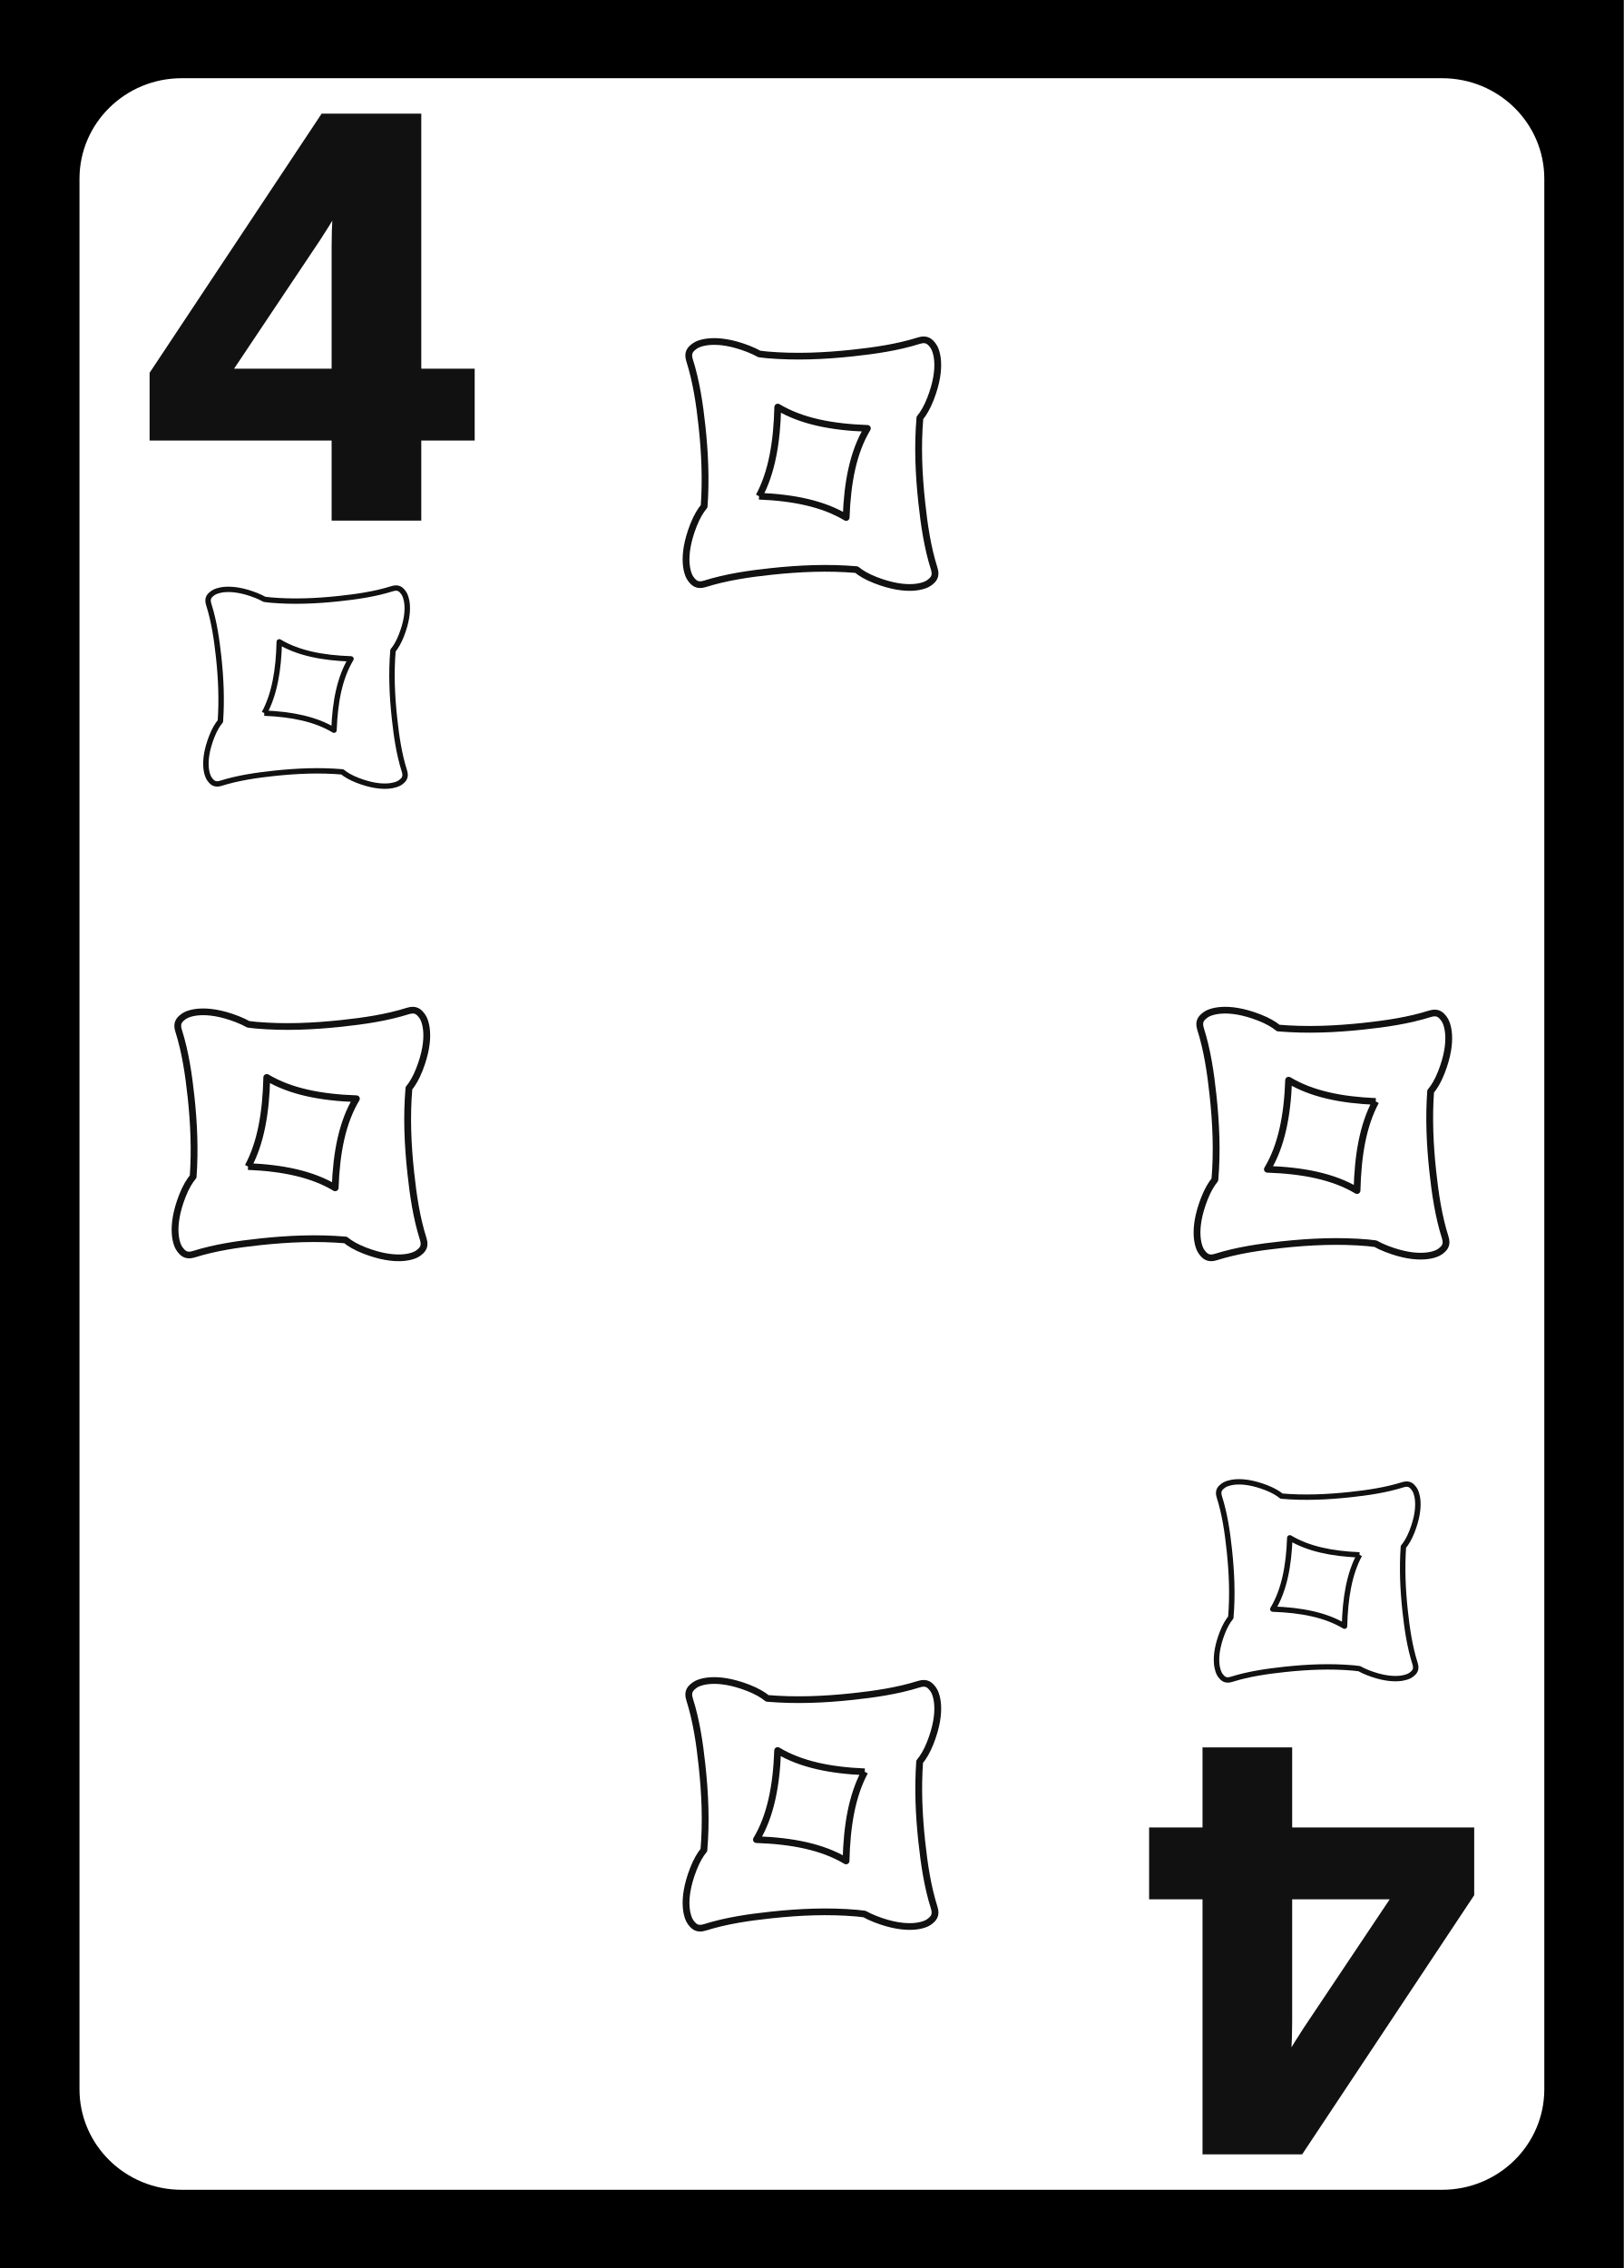
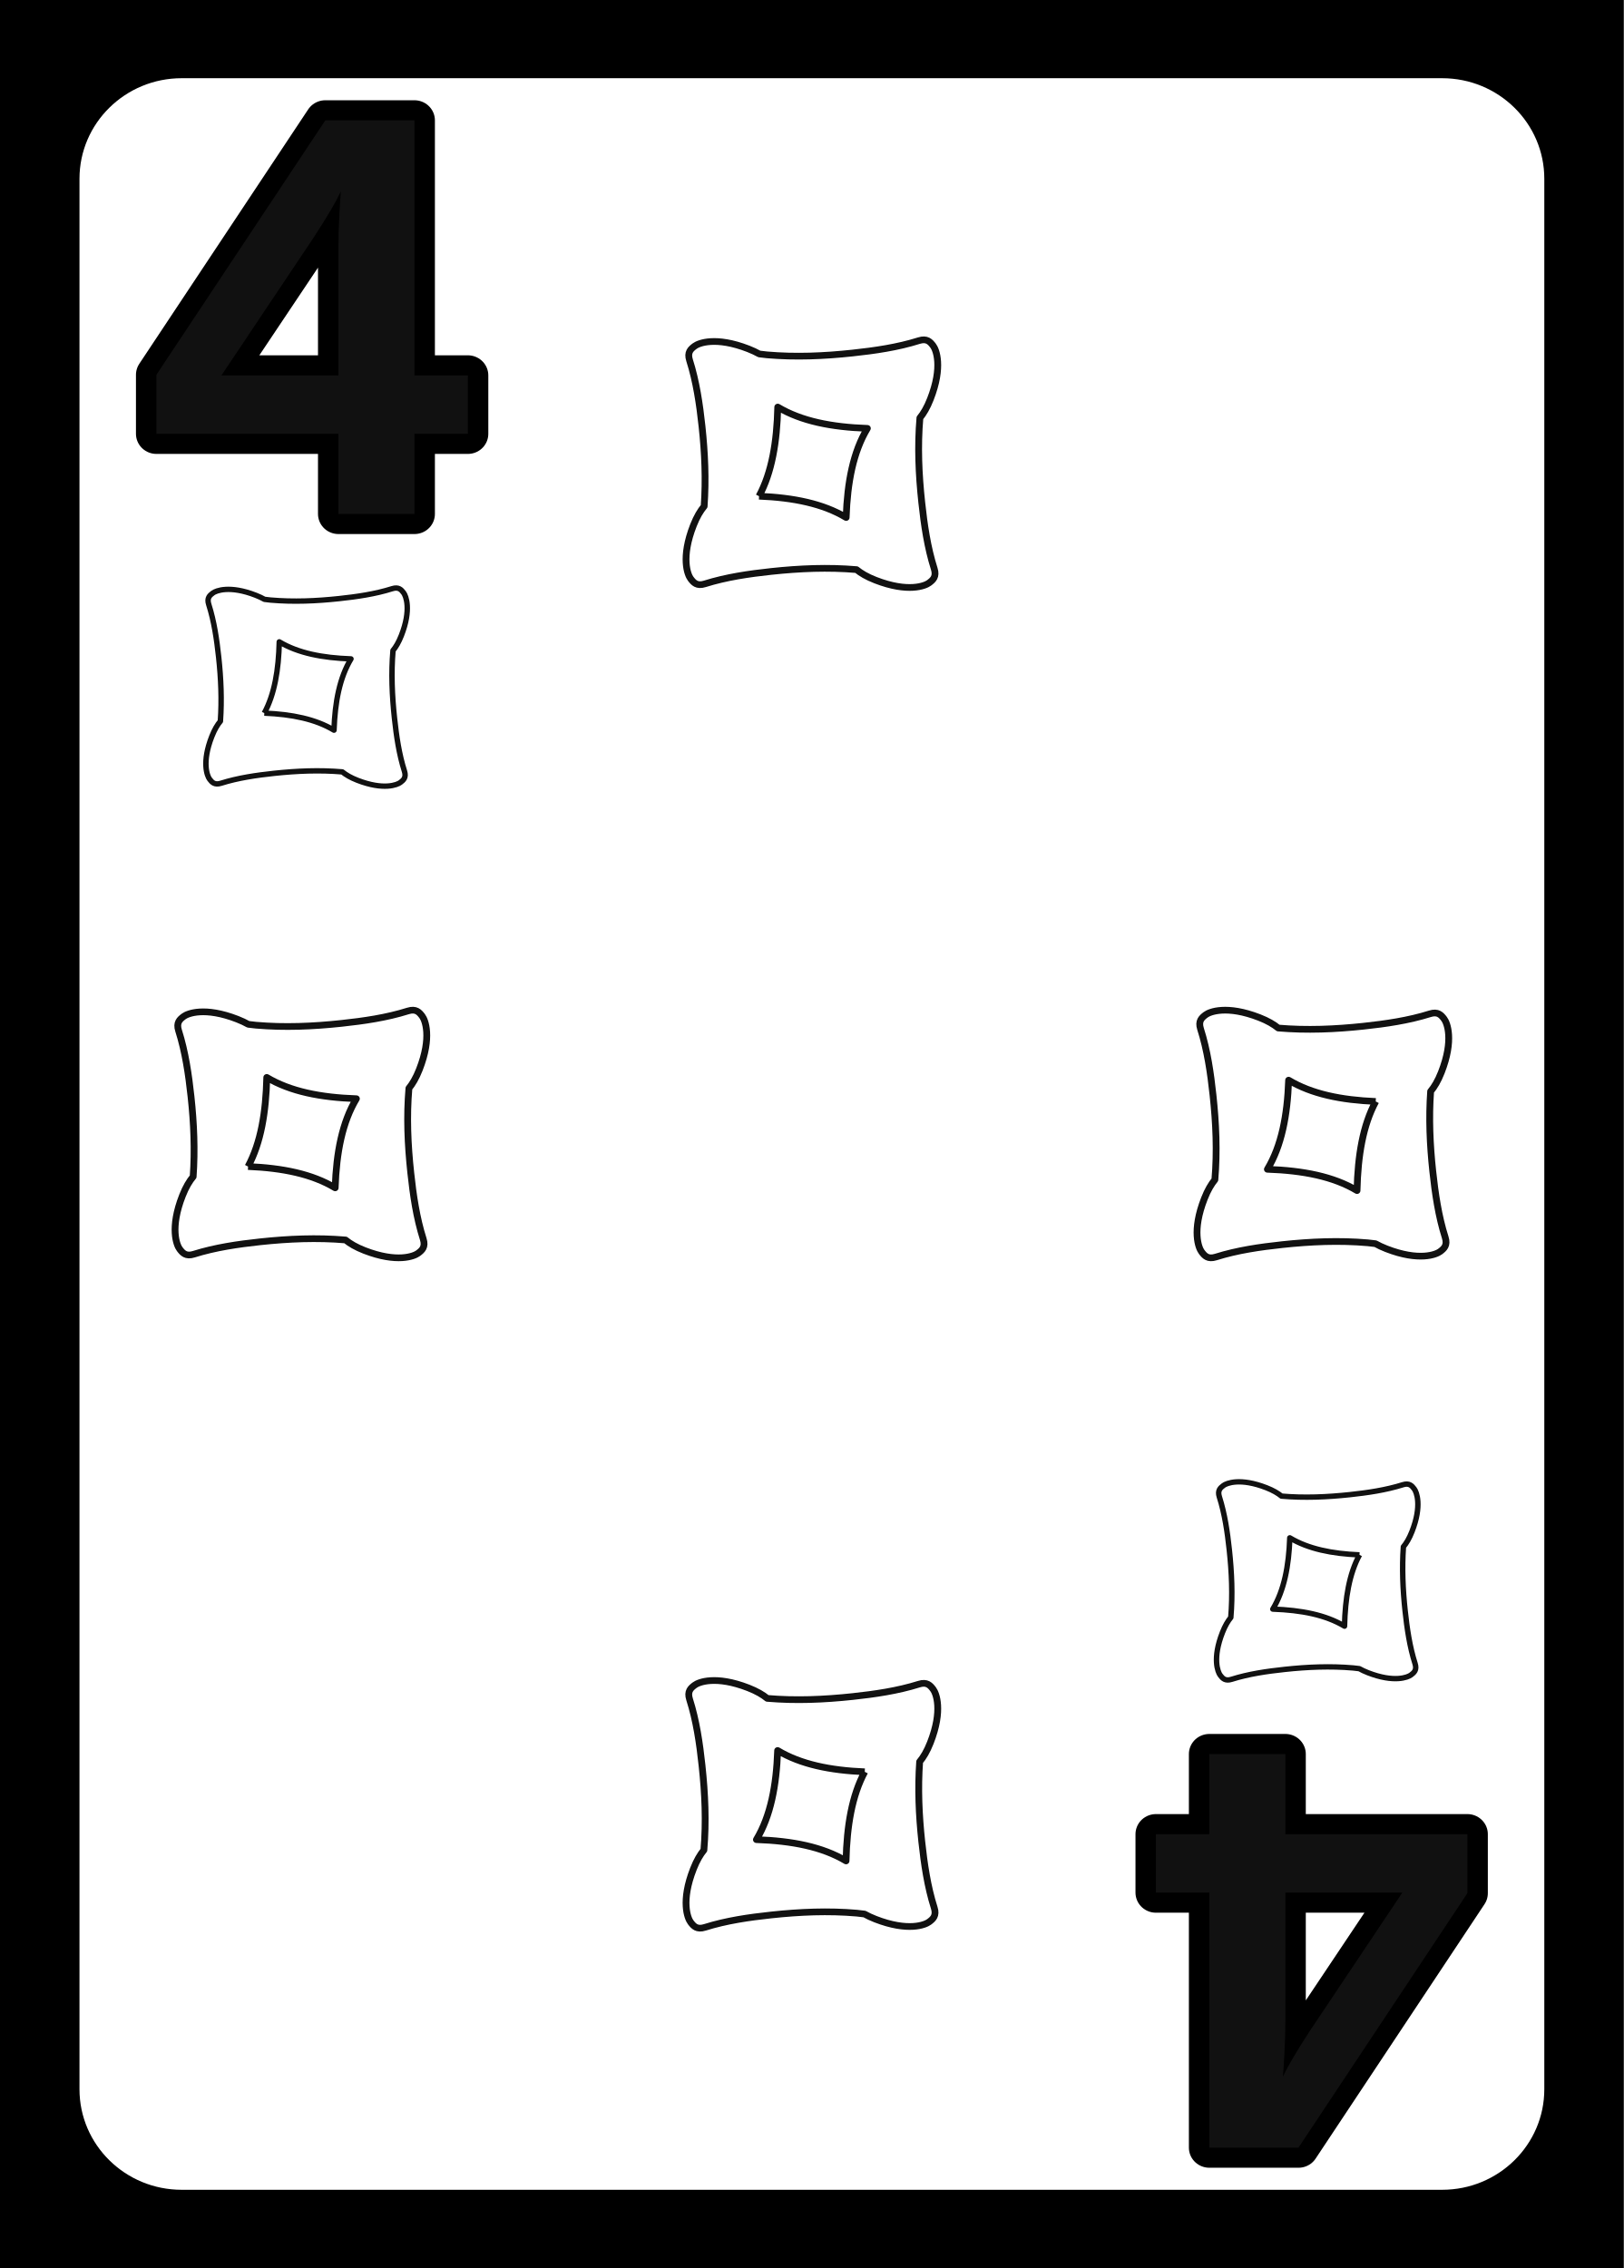
<svg xmlns="http://www.w3.org/2000/svg" width="63mm" height="88mm" viewBox="0 0 286 406" preserveAspectRatio="none" role="img" aria-labelledby="title">
  <defs>
    <linearGradient id="rainbow" x1="0" y1="0" x2="1" y2="1">
      <stop offset="0" stop-color="#ff3535" />
      <stop offset=".25" stop-color="#ffdf00" />
      <stop offset=".5" stop-color="#02ca00" />
      <stop offset=".75" stop-color="#1683ff" />
      <stop offset="1" stop-color="#ae46df" />
    </linearGradient>
+     <linearGradient id="rainbow-number" x1="0%" y1="0%" x2="0%" y2="100%">
+       <stop offset="0" stop-color="#ff2424" />
+       <stop offset=".25" stop-color="#ffd500" />
+       <stop offset=".5" stop-color="#00c83c" />
+       <stop offset=".75" stop-color="#087bff" />
+       <stop offset="1" stop-color="#a52fe3" />
+     </linearGradient>
  </defs>
  <rect width="286" height="406" fill="#000" />
  <rect x="14" y="14" width="258" height="378" rx="18" fill="white" />
  <rect x="14" y="14" width="258" height="378" rx="18" fill="#111" fill-opacity="0" />
-   <text x="26" y="92" font-family="Arial,Helvetica,sans-serif" font-size="102.4" font-weight="700" fill="#111" stroke="#111" stroke-width="2.4" paint-order="stroke fill">4</text>
+   <text x="26" y="92" font-family="Arial,Helvetica,sans-serif" font-size="102.4" font-weight="700" fill="#111" fill-opacity="1" stroke-linejoin="round" stroke="#000" stroke-width="7.2" paint-order="stroke fill">4</text>
  <g class="corner-suit-icon">
    <g transform="translate(54 123) rotate(0) scale(0.32)">
      <path d="M-23.281 14.563C-17.64 3.904 -15.397 -9.591 -15.033 -25.325C-4.63 -18.997 8.713 -16.345 24.43 -15.792C18.217 -5.273 15.623 8.216 15.083 24.097C4.925 17.896 -8.029 15.206 -23.281 14.563M48.383 17.425C47.039 4.788 46.493 -7.81 47.56 -20.479C49.118 -22.406 50.708 -25.083 52.159 -28.855C57.788 -43.425 54.691 -51.019 53.39 -52.761C52.09 -54.51 50.664 -56.189 47.127 -55.057C37.729 -52.042 27.659 -50.567 17.878 -49.505C5.339 -48.144 -7.174 -47.584 -19.763 -48.691C-20.856 -48.786 -22.012 -48.932 -23.168 -49.092C-24.538 -49.874 -26.121 -50.644 -27.986 -51.381C-42.378 -57.073 -49.879 -53.938 -51.6 -52.621C-53.328 -51.305 -54.986 -49.861 -53.868 -46.287C-50.891 -36.773 -49.433 -26.572 -48.384 -16.682C-47.121 -4.758 -46.612 7.141 -47.448 19.085C-49.044 21.018 -50.671 23.727 -52.16 27.588C-57.788 42.158 -54.691 49.758 -53.385 51.501C-52.084 53.249 -50.664 54.928 -47.128 53.79C-37.73 50.782 -27.66 49.3 -17.885 48.238C-5.371 46.883 7.111 46.33 19.656 47.424C21.566 49.014 24.223 50.636 27.98 52.124C42.372 57.816 49.879 54.681 51.594 53.364C53.327 52.047 54.98 50.604 53.868 47.03C50.884 37.516 49.426 27.314 48.383 17.425Z" fill="#fff" stroke="#111" stroke-width="3" stroke-linejoin="round" />
    </g>
  </g>
  <g transform="translate(286 406) rotate(180)">
-     <text x="26" y="92" font-family="Arial,Helvetica,sans-serif" font-size="102.4" font-weight="700" fill="#111" stroke="#111" stroke-width="2.4" paint-order="stroke fill">4</text>
+     <text x="26" y="92" font-family="Arial,Helvetica,sans-serif" font-size="102.4" font-weight="700" fill="#111" fill-opacity="1" stroke-linejoin="round" stroke="#000" stroke-width="7.2" paint-order="stroke fill">4</text>
    <g class="corner-suit-icon">
      <g transform="translate(54 123) rotate(0) scale(0.32)">
        <path d="M-23.281 14.563C-17.64 3.904 -15.397 -9.591 -15.033 -25.325C-4.63 -18.997 8.713 -16.345 24.43 -15.792C18.217 -5.273 15.623 8.216 15.083 24.097C4.925 17.896 -8.029 15.206 -23.281 14.563M48.383 17.425C47.039 4.788 46.493 -7.81 47.56 -20.479C49.118 -22.406 50.708 -25.083 52.159 -28.855C57.788 -43.425 54.691 -51.019 53.39 -52.761C52.09 -54.51 50.664 -56.189 47.127 -55.057C37.729 -52.042 27.659 -50.567 17.878 -49.505C5.339 -48.144 -7.174 -47.584 -19.763 -48.691C-20.856 -48.786 -22.012 -48.932 -23.168 -49.092C-24.538 -49.874 -26.121 -50.644 -27.986 -51.381C-42.378 -57.073 -49.879 -53.938 -51.6 -52.621C-53.328 -51.305 -54.986 -49.861 -53.868 -46.287C-50.891 -36.773 -49.433 -26.572 -48.384 -16.682C-47.121 -4.758 -46.612 7.141 -47.448 19.085C-49.044 21.018 -50.671 23.727 -52.16 27.588C-57.788 42.158 -54.691 49.758 -53.385 51.501C-52.084 53.249 -50.664 54.928 -47.128 53.79C-37.73 50.782 -27.66 49.3 -17.885 48.238C-5.371 46.883 7.111 46.33 19.656 47.424C21.566 49.014 24.223 50.636 27.98 52.124C42.372 57.816 49.879 54.681 51.594 53.364C53.327 52.047 54.98 50.604 53.868 47.03C50.884 37.516 49.426 27.314 48.383 17.425Z" fill="#fff" stroke="#111" stroke-width="3" stroke-linejoin="round" />
      </g>
    </g>
  </g>
  <g transform="translate(143 83) rotate(0) scale(0.4)">
    <path d="M-23.281 14.563C-17.64 3.904 -15.397 -9.591 -15.033 -25.325C-4.63 -18.997 8.713 -16.345 24.43 -15.792C18.217 -5.273 15.623 8.216 15.083 24.097C4.925 17.896 -8.029 15.206 -23.281 14.563M48.383 17.425C47.039 4.788 46.493 -7.81 47.56 -20.479C49.118 -22.406 50.708 -25.083 52.159 -28.855C57.788 -43.425 54.691 -51.019 53.39 -52.761C52.09 -54.51 50.664 -56.189 47.127 -55.057C37.729 -52.042 27.659 -50.567 17.878 -49.505C5.339 -48.144 -7.174 -47.584 -19.763 -48.691C-20.856 -48.786 -22.012 -48.932 -23.168 -49.092C-24.538 -49.874 -26.121 -50.644 -27.986 -51.381C-42.378 -57.073 -49.879 -53.938 -51.6 -52.621C-53.328 -51.305 -54.986 -49.861 -53.868 -46.287C-50.891 -36.773 -49.433 -26.572 -48.384 -16.682C-47.121 -4.758 -46.612 7.141 -47.448 19.085C-49.044 21.018 -50.671 23.727 -52.16 27.588C-57.788 42.158 -54.691 49.758 -53.385 51.501C-52.084 53.249 -50.664 54.928 -47.128 53.79C-37.73 50.782 -27.66 49.3 -17.885 48.238C-5.371 46.883 7.111 46.33 19.656 47.424C21.566 49.014 24.223 50.636 27.98 52.124C42.372 57.816 49.879 54.681 51.594 53.364C53.327 52.047 54.98 50.604 53.868 47.03C50.884 37.516 49.426 27.314 48.383 17.425Z" fill="#fff" stroke="#111" stroke-width="3" stroke-linejoin="round" />
  </g>
  <g transform="translate(143 323) rotate(180) scale(0.4)">
    <path d="M-23.281 14.563C-17.64 3.904 -15.397 -9.591 -15.033 -25.325C-4.63 -18.997 8.713 -16.345 24.43 -15.792C18.217 -5.273 15.623 8.216 15.083 24.097C4.925 17.896 -8.029 15.206 -23.281 14.563M48.383 17.425C47.039 4.788 46.493 -7.81 47.56 -20.479C49.118 -22.406 50.708 -25.083 52.159 -28.855C57.788 -43.425 54.691 -51.019 53.39 -52.761C52.09 -54.51 50.664 -56.189 47.127 -55.057C37.729 -52.042 27.659 -50.567 17.878 -49.505C5.339 -48.144 -7.174 -47.584 -19.763 -48.691C-20.856 -48.786 -22.012 -48.932 -23.168 -49.092C-24.538 -49.874 -26.121 -50.644 -27.986 -51.381C-42.378 -57.073 -49.879 -53.938 -51.6 -52.621C-53.328 -51.305 -54.986 -49.861 -53.868 -46.287C-50.891 -36.773 -49.433 -26.572 -48.384 -16.682C-47.121 -4.758 -46.612 7.141 -47.448 19.085C-49.044 21.018 -50.671 23.727 -52.16 27.588C-57.788 42.158 -54.691 49.758 -53.385 51.501C-52.084 53.249 -50.664 54.928 -47.128 53.79C-37.73 50.782 -27.66 49.3 -17.885 48.238C-5.371 46.883 7.111 46.33 19.656 47.424C21.566 49.014 24.223 50.636 27.98 52.124C42.372 57.816 49.879 54.681 51.594 53.364C53.327 52.047 54.98 50.604 53.868 47.03C50.884 37.516 49.426 27.314 48.383 17.425Z" fill="#fff" stroke="#111" stroke-width="3" stroke-linejoin="round" />
  </g>
  <g transform="translate(53 203) rotate(0) scale(0.4)">
    <path d="M-23.281 14.563C-17.64 3.904 -15.397 -9.591 -15.033 -25.325C-4.63 -18.997 8.713 -16.345 24.43 -15.792C18.217 -5.273 15.623 8.216 15.083 24.097C4.925 17.896 -8.029 15.206 -23.281 14.563M48.383 17.425C47.039 4.788 46.493 -7.81 47.56 -20.479C49.118 -22.406 50.708 -25.083 52.159 -28.855C57.788 -43.425 54.691 -51.019 53.39 -52.761C52.09 -54.51 50.664 -56.189 47.127 -55.057C37.729 -52.042 27.659 -50.567 17.878 -49.505C5.339 -48.144 -7.174 -47.584 -19.763 -48.691C-20.856 -48.786 -22.012 -48.932 -23.168 -49.092C-24.538 -49.874 -26.121 -50.644 -27.986 -51.381C-42.378 -57.073 -49.879 -53.938 -51.6 -52.621C-53.328 -51.305 -54.986 -49.861 -53.868 -46.287C-50.891 -36.773 -49.433 -26.572 -48.384 -16.682C-47.121 -4.758 -46.612 7.141 -47.448 19.085C-49.044 21.018 -50.671 23.727 -52.16 27.588C-57.788 42.158 -54.691 49.758 -53.385 51.501C-52.084 53.249 -50.664 54.928 -47.128 53.79C-37.73 50.782 -27.66 49.3 -17.885 48.238C-5.371 46.883 7.111 46.33 19.656 47.424C21.566 49.014 24.223 50.636 27.98 52.124C42.372 57.816 49.879 54.681 51.594 53.364C53.327 52.047 54.98 50.604 53.868 47.03C50.884 37.516 49.426 27.314 48.383 17.425Z" fill="#fff" stroke="#111" stroke-width="3" stroke-linejoin="round" />
  </g>
  <g transform="translate(233 203) rotate(180) scale(0.4)">
    <path d="M-23.281 14.563C-17.64 3.904 -15.397 -9.591 -15.033 -25.325C-4.63 -18.997 8.713 -16.345 24.43 -15.792C18.217 -5.273 15.623 8.216 15.083 24.097C4.925 17.896 -8.029 15.206 -23.281 14.563M48.383 17.425C47.039 4.788 46.493 -7.81 47.56 -20.479C49.118 -22.406 50.708 -25.083 52.159 -28.855C57.788 -43.425 54.691 -51.019 53.39 -52.761C52.09 -54.51 50.664 -56.189 47.127 -55.057C37.729 -52.042 27.659 -50.567 17.878 -49.505C5.339 -48.144 -7.174 -47.584 -19.763 -48.691C-20.856 -48.786 -22.012 -48.932 -23.168 -49.092C-24.538 -49.874 -26.121 -50.644 -27.986 -51.381C-42.378 -57.073 -49.879 -53.938 -51.6 -52.621C-53.328 -51.305 -54.986 -49.861 -53.868 -46.287C-50.891 -36.773 -49.433 -26.572 -48.384 -16.682C-47.121 -4.758 -46.612 7.141 -47.448 19.085C-49.044 21.018 -50.671 23.727 -52.16 27.588C-57.788 42.158 -54.691 49.758 -53.385 51.501C-52.084 53.249 -50.664 54.928 -47.128 53.79C-37.73 50.782 -27.66 49.3 -17.885 48.238C-5.371 46.883 7.111 46.33 19.656 47.424C21.566 49.014 24.223 50.636 27.98 52.124C42.372 57.816 49.879 54.681 51.594 53.364C53.327 52.047 54.98 50.604 53.868 47.03C50.884 37.516 49.426 27.314 48.383 17.425Z" fill="#fff" stroke="#111" stroke-width="3" stroke-linejoin="round" />
  </g>
</svg>
